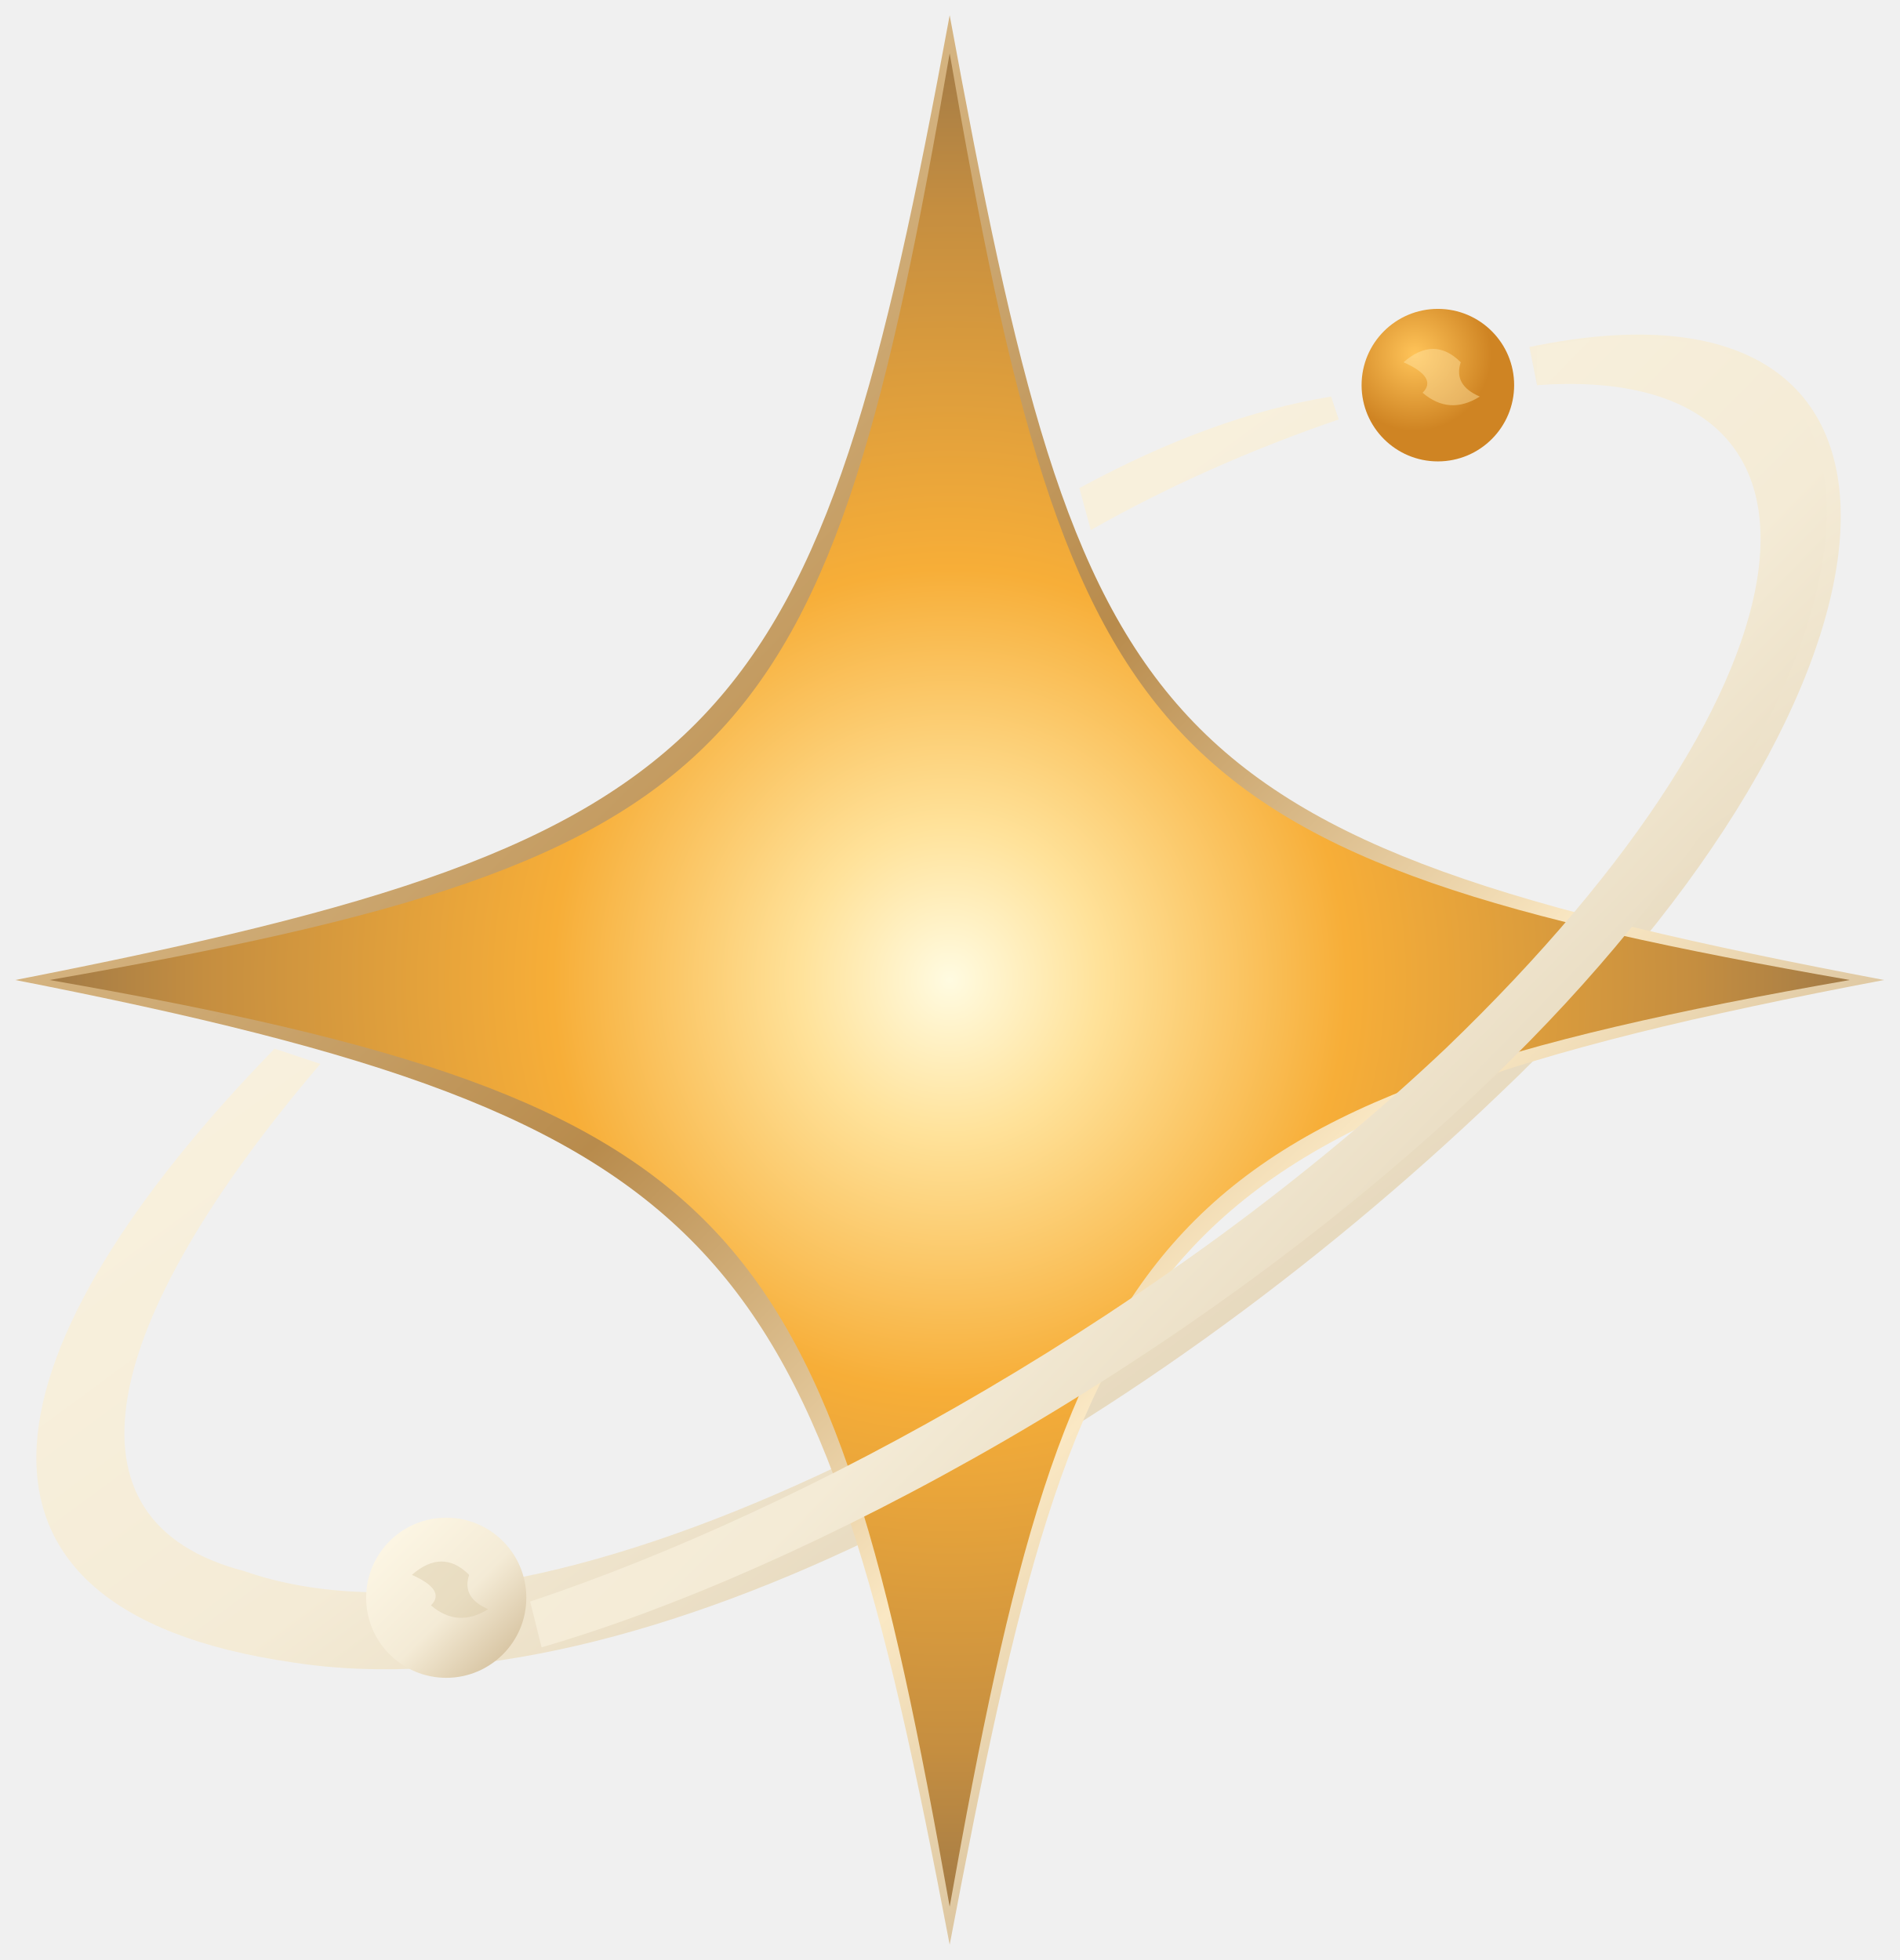
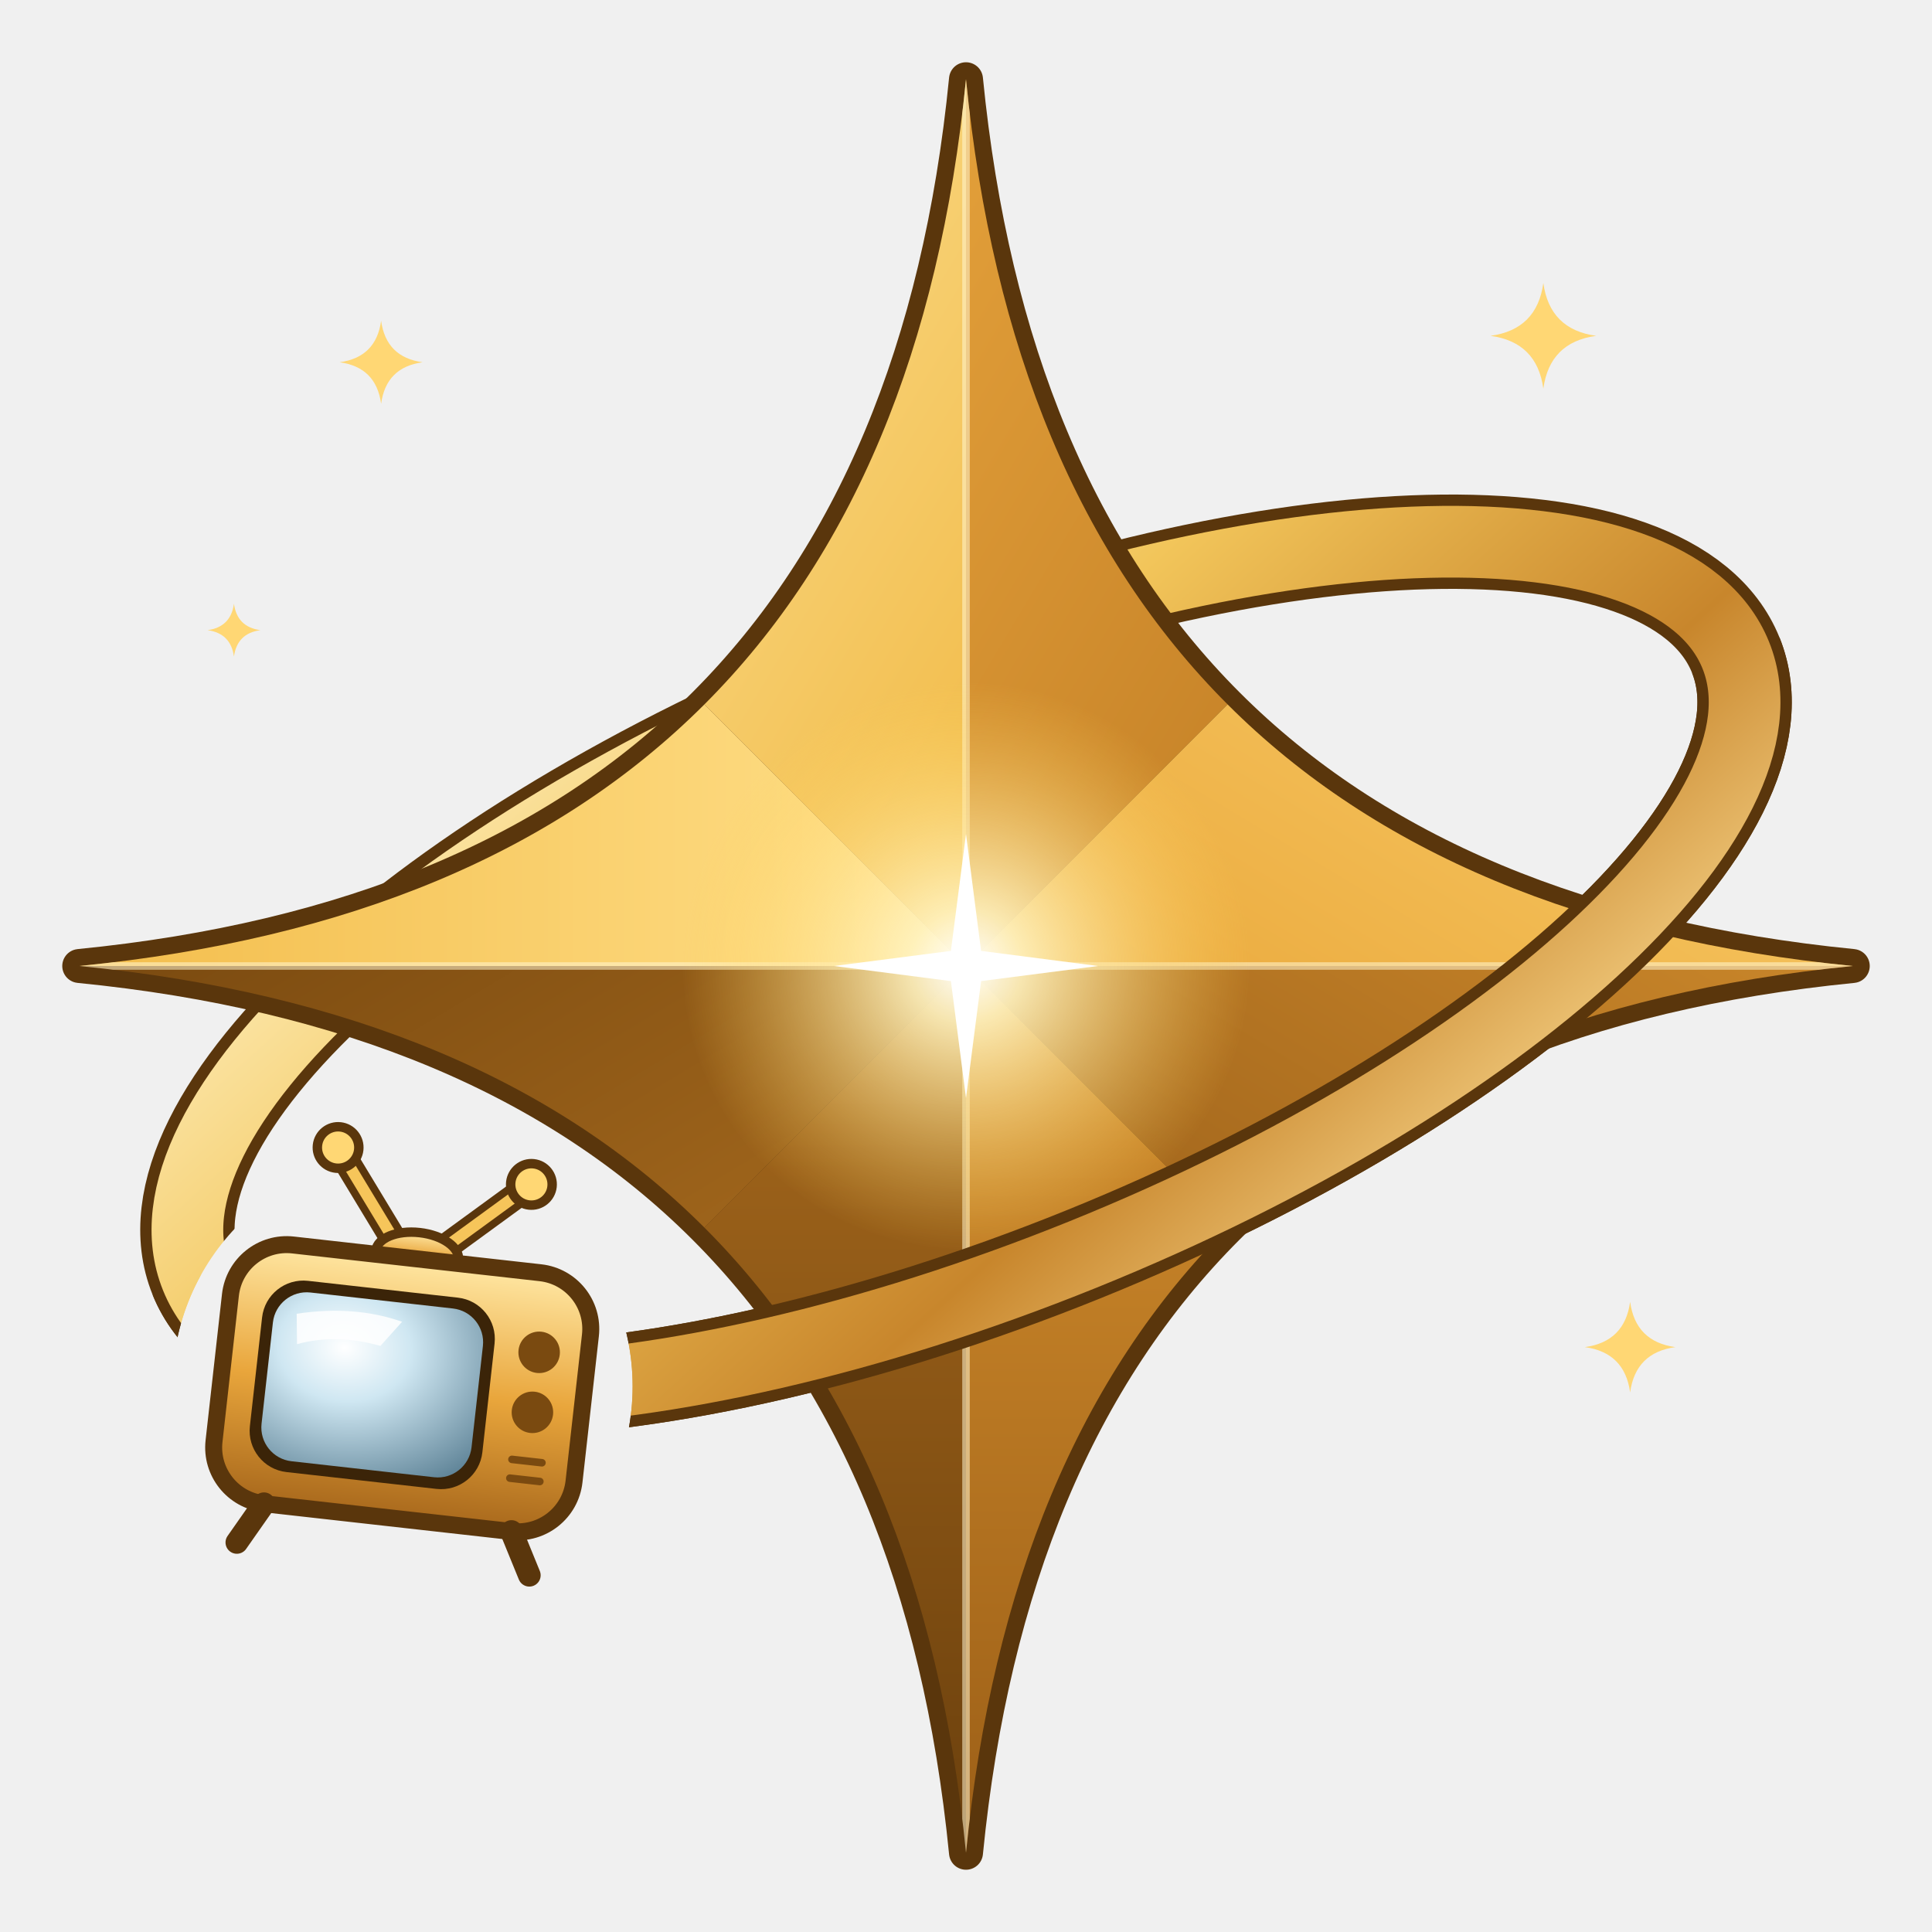
- <svg xmlns="http://www.w3.org/2000/svg" viewBox="63.0 -1.0 498.0 514.0" width="498" height="514">
+ <svg xmlns="http://www.w3.org/2000/svg" viewBox="0 0 1024 1024" width="2048" height="2048">
  <defs>
-     <linearGradient id="orbit-ivory" x1="0" y1="0" x2="1" y2="1">
-       <stop stop-color="#fff9e8" />
-       <stop offset=".55" stop-color="#f4ebd6" />
-       <stop offset="1" stop-color="#ccb58e" />
+     <linearGradient id="fA" x1="0" y1="0" x2="1" y2="1">
+       <stop offset="0" stop-color="#ffeaa6" />
+       <stop offset="1" stop-color="#f0b843" />
    </linearGradient>
-     <radialGradient id="planet-gold" cx="35%" cy="30%">
-       <stop stop-color="#ffc459" />
-       <stop offset="1" stop-color="#cf8423" />
+     <linearGradient id="fB" x1="0" y1="0" x2="1" y2="1">
+       <stop offset="0" stop-color="#e3a03a" />
+       <stop offset="1" stop-color="#b8741f" />
+     </linearGradient>
+     <linearGradient id="fC" x1="1" y1="0" x2="0" y2="1">
+       <stop offset="0" stop-color="#ffd877" />
+       <stop offset="1" stop-color="#e9a73a" />
+     </linearGradient>
+     <linearGradient id="fD" x1="1" y1="0" x2="0" y2="1">
+       <stop offset="0" stop-color="#c9862a" />
+       <stop offset="1" stop-color="#8f5615" />
+     </linearGradient>
+     <linearGradient id="fE" x1="0" y1="0" x2="0" y2="1">
+       <stop offset="0" stop-color="#d48f2e" />
+       <stop offset="1" stop-color="#9c5f17" />
+     </linearGradient>
+     <linearGradient id="fF" x1="0" y1="0" x2="0" y2="1">
+       <stop offset="0" stop-color="#a86a1d" />
+       <stop offset="1" stop-color="#6b400d" />
+     </linearGradient>
+     <linearGradient id="fG" x1="1" y1="1" x2="0" y2="0">
+       <stop offset="0" stop-color="#b47422" />
+       <stop offset="1" stop-color="#7a4a10" />
+     </linearGradient>
+     <linearGradient id="fH" x1="1" y1="0" x2="0" y2="0">
+       <stop offset="0" stop-color="#ffe08a" />
+       <stop offset="1" stop-color="#f3bd4c" />
+     </linearGradient>
+     <radialGradient id="glow">
+       <stop offset="0" stop-color="#fff" />
+       <stop offset=".2" stop-color="#fff3c0" stop-opacity=".9" />
+       <stop offset="1" stop-color="#ffd25a" stop-opacity="0" />
    </radialGradient>
-     <linearGradient id="star-edge" x1="0" y1="0" x2="1" y2="1">
-       <stop stop-color="#fae8c4" />
-       <stop offset=".45" stop-color="#b88b4c" />
-       <stop offset=".65" stop-color="#fae8c4" />
-       <stop offset="1" stop-color="#967449" />
+     <linearGradient id="orb" x1="0" y1="0" x2="1" y2="1">
+       <stop offset="0" stop-color="#fff1c2" />
+       <stop offset=".35" stop-color="#f2c55a" />
+       <stop offset=".7" stop-color="#c8862c" />
+       <stop offset="1" stop-color="#ffe29a" />
    </linearGradient>
-     <radialGradient id="star-gold" cx="50%" cy="50%" r="56%">
-       <stop offset="0" stop-color="#fffbe1" />
-       <stop offset=".15" stop-color="#ffe29a" />
-       <stop offset=".40" stop-color="#f7ae38" />
-       <stop offset=".75" stop-color="#c58e40" />
-       <stop offset="1" stop-color="#8e704b" />
+     <linearGradient id="tvb" x1="0" y1="0" x2="0" y2="1">
+       <stop offset="0" stop-color="#ffe7a3" />
+       <stop offset=".5" stop-color="#e9a63c" />
+       <stop offset="1" stop-color="#a8681c" />
+     </linearGradient>
+     <radialGradient id="scr" cx=".35" cy=".3" r=".9">
+       <stop offset="0" stop-color="#ffffff" />
+       <stop offset=".35" stop-color="#cfe7f2" />
+       <stop offset="1" stop-color="#5d8296" />
    </radialGradient>
+     <clipPath id="starClip">
+       <path d="M512 42 Q554.3 469.7 982 512 Q554.3 554.3 512 982 Q469.7 554.3 42 512 Q469.7 469.7 512 42Z" />
+     </clipPath>
+     <clipPath id="frontClip">
+       <path d="M-1342.368 1261.213 L2366.368 -237.213 L3115.581 1617.155 L-593.155 3115.581Z" />
+     </clipPath>
+     <mask id="gap">
+       <rect width="1024" height="1024" fill="#fff" />
+       <circle cx="213.3" cy="734.8" r="122" fill="#000" />
+     </mask>
+     <symbol id="spark" viewBox="-10 -10 20 20">
+       <path d="M0-10Q1.2-1.2 10 0Q1.2 1.2 0 10Q-1.2 1.2-10 0Q-1.2-1.2 0-10Z" fill="#ffd774" />
+     </symbol>
  </defs>
-   <g id="stella-e-orbita">
-     <path id="orbita-posteriore" d="M464 90 C579 66 569 179 456 286 C360 378 231 449 140 435 C42 421 60 351 135 274 L147 278 C89 346 77 398 127 411 C204 438 345 363 444 274 C557 170 550 91 466 100 Z M346 127 Q381 108 412 103 L414 109 Q379 121 349 138 Z" fill="url(#orbit-ivory)" />
-     <path id="stella-bordo" d="M312 3 C347 193 362 219 557 256 C362 293 347 325 312 509 C277 325 256 293 67 256 C256 219 277 193 312 3 Z" fill="url(#star-edge)" />
-     <path id="stella-luce" d="M312 13 C344 198 365 224 548 256 C365 288 344 319 312 499 C280 319 259 288 76 256 C259 224 280 198 312 13 Z" fill="url(#star-gold)" />
-     <path id="orbita-anteriore" d="M466 90 C574 70 564 176 454 282 C377 356 274 411 205 431 L202 419 C274 395 369 343 442 274 C544 176 551 94 466 100 Z" fill="url(#orbit-ivory)" />
-     <circle id="pianeta-440" cx="440" cy="100" r="20" fill="url(#planet-gold)" />
-     <path d="M431 94 q8 -7 15 0 q-2 6 5 9 q-8 5 -15 -1 q4 -4 -5 -8" fill="#ffe5a7" opacity=".45" />
-     <circle id="pianeta-180" cx="180" cy="418" r="21" fill="url(#orbit-ivory)" />
-     <path d="M171 412 q8 -7 15 0 q-2 6 5 9 q-8 5 -15 -1 q4 -4 -5 -8" fill="#d9c9a7" opacity=".45" />
+   <g mask="url(#gap)">
+     <ellipse cx="512" cy="512" rx="440" ry="165" transform="rotate(-22 512 512)" fill="none" stroke="#5a360c" stroke-width="50" />
+     <ellipse cx="512" cy="512" rx="440" ry="165" transform="rotate(-22 512 512)" fill="none" stroke="url(#orb)" stroke-width="38" />
  </g>
+   <path d="M512 42 Q554.3 469.7 982 512 Q554.3 554.3 512 982 Q469.7 554.3 42 512 Q469.7 469.7 512 42Z" fill="#5a360c" stroke="#5a360c" stroke-width="18" stroke-linejoin="round" />
+   <g clip-path="url(#starClip)">
+     <path d="M512 512L512.0 42.0L230.0 230.0Z" fill="url(#fA)" />
+     <path d="M512 512L512.0 42.0L794.0 230.0Z" fill="url(#fB)" />
+     <path d="M512 512L982.0 512.0L794.0 230.0Z" fill="url(#fC)" />
+     <path d="M512 512L982.0 512.0L794.0 794.0Z" fill="url(#fD)" />
+     <path d="M512 512L512.0 982.0L794.0 794.0Z" fill="url(#fE)" />
+     <path d="M512 512L512.0 982.0L230.0 794.0Z" fill="url(#fF)" />
+     <path d="M512 512L42.0 512.0L230.0 794.0Z" fill="url(#fG)" />
+     <path d="M512 512L42.0 512.0L230.0 230.0Z" fill="url(#fH)" />
+     <g stroke="#fff6d2" stroke-opacity=".55" stroke-width="4">
+       <line x1="512" y1="512" x2="512" y2="42" />
+       <line x1="512" y1="512" x2="982" y2="512" />
+       <line x1="512" y1="512" x2="512" y2="982" />
+       <line x1="512" y1="512" x2="42" y2="512" />
+     </g>
+   </g>
+   <circle cx="512" cy="512" r="150" fill="url(#glow)" />
+   <path d="M512 442L520 504L582 512L520 520L512 582L504 520L442 512L504 504Z" fill="#fff" />
+   <g mask="url(#gap)" clip-path="url(#frontClip)">
+     <ellipse cx="512" cy="512" rx="440" ry="165" transform="rotate(-22 512 512)" fill="none" stroke="#5a360c" stroke-width="50" />
+     <ellipse cx="512" cy="512" rx="440" ry="165" transform="rotate(-22 512 512)" fill="none" stroke="url(#orb)" stroke-width="38" />
+   </g>
+   <g transform="translate(213.3 734.8) rotate(6.4)">
+     <g stroke="#5a360c" stroke-width="14" stroke-linecap="round">
+       <line x1="-8" y1="-70" x2="-48" y2="-122" />
+       <line x1="8" y1="-70" x2="56" y2="-114" />
+     </g>
+     <g stroke="#f6c55a" stroke-width="6" stroke-linecap="round">
+       <line x1="-8" y1="-70" x2="-48" y2="-122" />
+       <line x1="8" y1="-70" x2="56" y2="-114" />
+     </g>
+     <circle cx="-48" cy="-122" r="11" fill="#ffd774" stroke="#5a360c" stroke-width="5" />
+     <circle cx="56" cy="-114" r="11" fill="#ffd774" stroke="#5a360c" stroke-width="5" />
+     <ellipse cx="0" cy="-70" rx="22" ry="12" fill="url(#tvb)" stroke="#5a360c" stroke-width="5" />
+     <rect x="-96" y="-68" width="192" height="138" rx="30" fill="url(#tvb)" stroke="#5a360c" stroke-width="9" />
+     <rect x="-78" y="-50" width="124" height="102" rx="22" fill="#3b2408" />
+     <rect x="-72" y="-44" width="112" height="90" rx="18" fill="url(#scr)" />
+     <path d="M-60 -32 Q-30 -40 -4 -34 L-14 -20 Q-38 -24 -58 -16Z" fill="#fff" opacity=".85" />
+     <circle cx="70" cy="-26" r="11" fill="#7a4a10" />
+     <circle cx="70" cy="6" r="11" fill="#7a4a10" />
+     <g fill="#7a4a10">
+       <rect x="60" y="30" width="20" height="4" rx="2" />
+       <rect x="60" y="40" width="20" height="4" rx="2" />
+     </g>
+     <path d="M-66 70 L-78 92 M66 70 L78 92" stroke="#5a360c" stroke-width="12" stroke-linecap="round" />
+   </g>
+   <use href="#spark" x="790" y="150" width="56" height="56" />
+   <use href="#spark" x="180" y="170" width="44" height="44" />
+   <use href="#spark" x="840" y="690" width="48" height="48" />
+   <use href="#spark" x="110" y="320" width="28" height="28" />
</svg>
